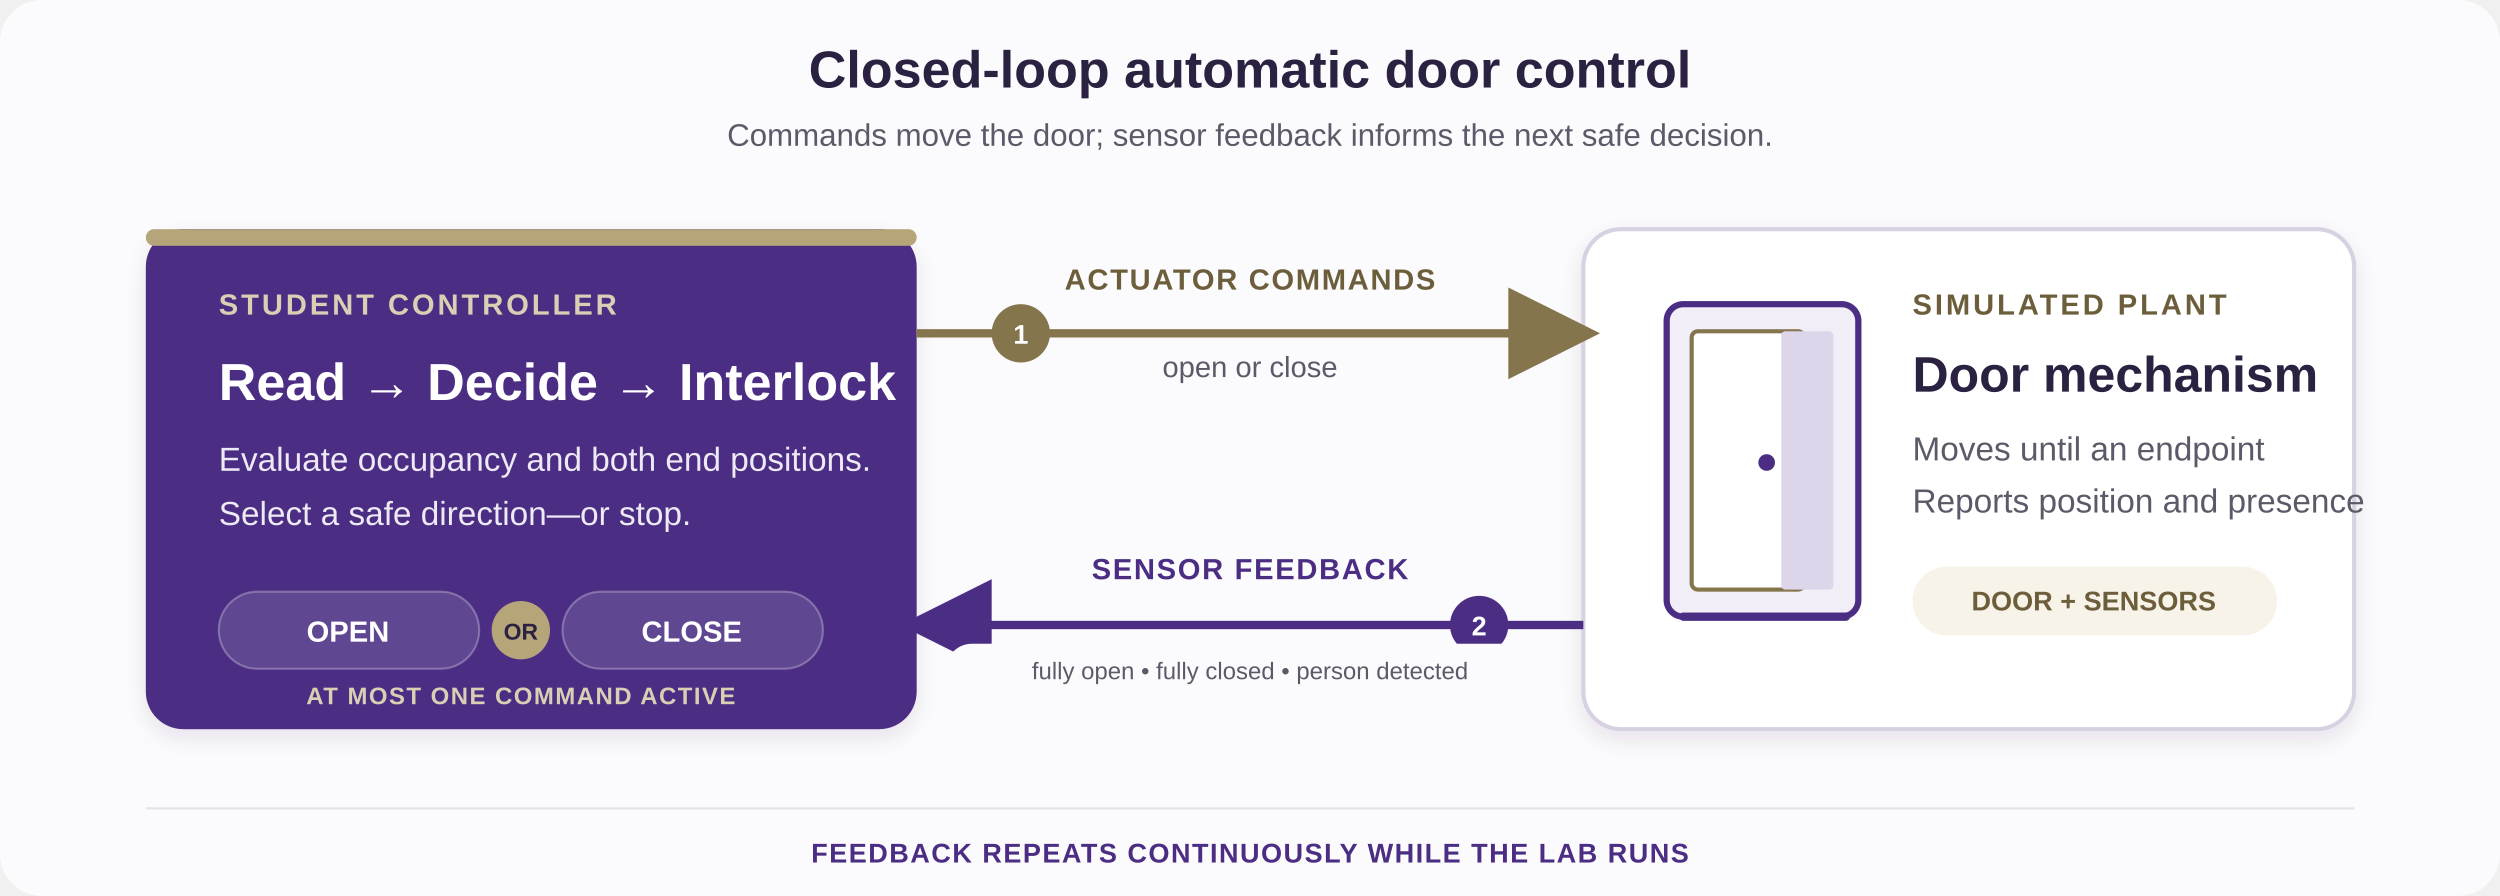
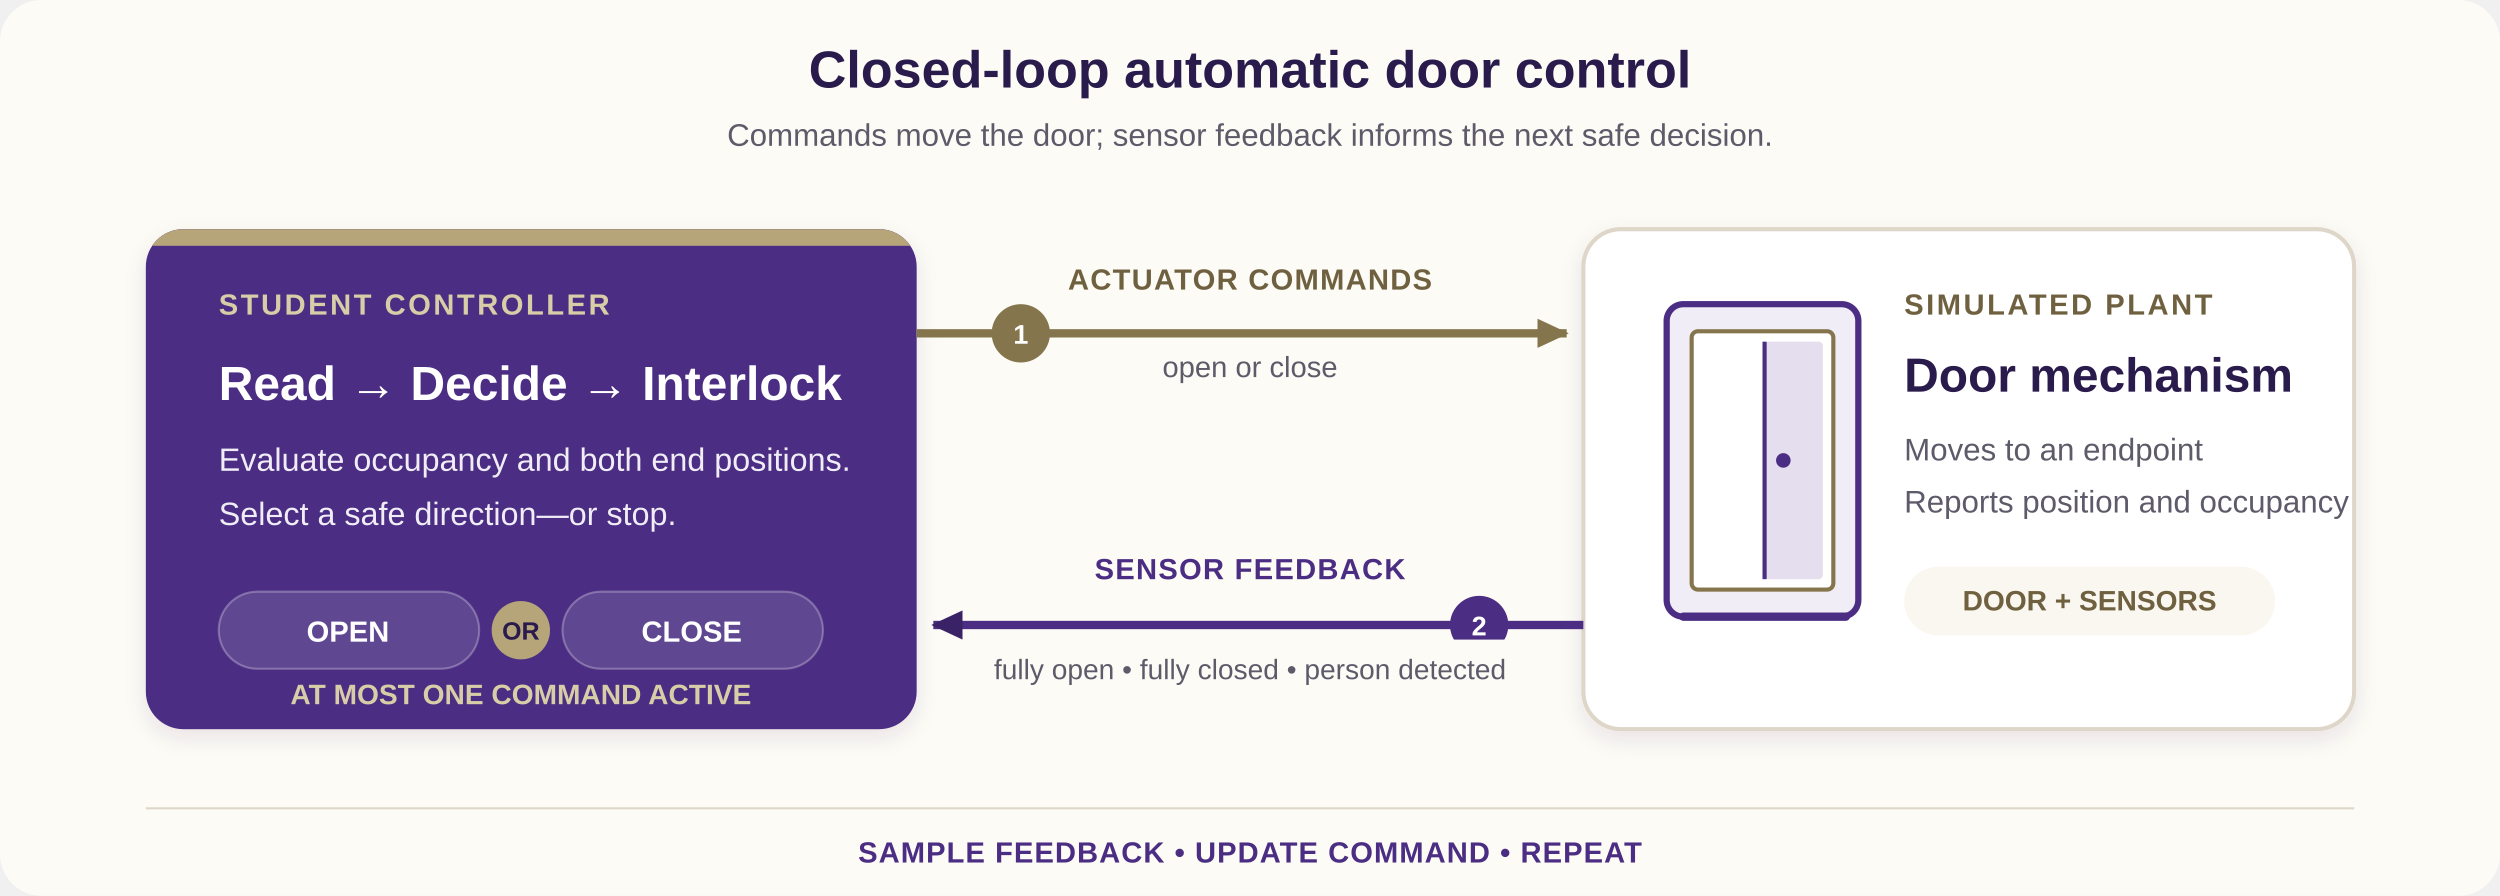
<svg xmlns="http://www.w3.org/2000/svg" width="1200" height="430" viewBox="0 0 1200 430" role="img" aria-labelledby="title desc">
  <defs>
-     <marker id="arrow-gold" markerWidth="11" markerHeight="11" refX="9" refY="5.5" orient="auto" markerUnits="strokeWidth">
-       <path d="M0,0 L11,5.5 L0,11 z" fill="#85754d" />
+     <marker id="arrow-gold" markerWidth="16" markerHeight="16" viewBox="0 0 16 16" refX="14" refY="8" orient="auto" markerUnits="userSpaceOnUse">
+       <path d="M0,1 L15,8 L0,15 z" fill="#85754d" />
    </marker>
-     <marker id="arrow-purple" markerWidth="11" markerHeight="11" refX="9" refY="5.5" orient="auto" markerUnits="strokeWidth">
-       <path d="M0,0 L11,5.5 L0,11 z" fill="#4b2e83" />
+     <marker id="arrow-purple" markerWidth="16" markerHeight="16" viewBox="0 0 16 16" refX="14" refY="8" orient="auto" markerUnits="userSpaceOnUse">
+       <path d="M0,1 L15,8 L0,15 z" fill="#3a2266" />
    </marker>
    <filter id="soft-shadow" x="-10%" y="-10%" width="120%" height="130%">
-       <feDropShadow dx="0" dy="4" stdDeviation="5" flood-color="#2b2140" flood-opacity="0.1" />
+       <feDropShadow dx="0" dy="4" stdDeviation="5" flood-color="#2a1b4d" flood-opacity="0.1" />
    </filter>
+     <clipPath id="controller-clip">
+       <rect x="70" y="110" width="370" height="240" rx="18" />
+     </clipPath>
  </defs>
-   <rect width="1200" height="430" rx="20" fill="#fbfafd" />
-   <text x="600" y="42" text-anchor="middle" font-family="Arial, sans-serif" font-size="25" font-weight="700" fill="#2b2140">Closed-loop automatic door control</text>
-   <text x="600" y="70" text-anchor="middle" font-family="Arial, sans-serif" font-size="15" fill="#5d5968">Commands move the door; sensor feedback informs the next safe decision.</text>
+   <rect width="1200" height="430" rx="20" fill="#fdfbf6" />
+   <text x="600" y="42" text-anchor="middle" font-family="'Avenir Next', Avenir, 'Segoe UI', Arial, sans-serif" font-size="25" font-weight="700" fill="#2a1b4d">Closed-loop automatic door control</text>
+   <text x="600" y="70" text-anchor="middle" font-family="'Avenir Next', Avenir, 'Segoe UI', Arial, sans-serif" font-size="15" fill="#5e5a69">Commands move the door; sensor feedback informs the next safe decision.</text>
  <g filter="url(#soft-shadow)">
    <rect x="70" y="110" width="370" height="240" rx="18" fill="#4b2e83" />
-     <rect x="760" y="110" width="370" height="240" rx="18" fill="#ffffff" stroke="#d7d1e1" stroke-width="2" />
+     <rect x="760" y="110" width="370" height="240" rx="18" fill="#ffffff" stroke="#ded7c9" stroke-width="2" />
  </g>
-   <rect x="70" y="110" width="370" height="8" rx="4" fill="#b7a57a" />
-   <text x="105" y="151" font-family="Arial, sans-serif" font-size="14" font-weight="700" letter-spacing="1.4" fill="#d9cfb4">STUDENT CONTROLLER</text>
-   <text x="105" y="192" font-family="Arial, sans-serif" font-size="25" font-weight="700" fill="#ffffff">Read  →  Decide  →  Interlock</text>
-   <text x="105" y="226" font-family="Arial, sans-serif" font-size="16" fill="#eeeaf5">Evaluate occupancy and both end positions.</text>
-   <text x="105" y="252" font-family="Arial, sans-serif" font-size="16" fill="#eeeaf5">Select a safe direction—or stop.</text>
+   <rect x="70" y="110" width="370" height="8" fill="#b7a57a" clip-path="url(#controller-clip)" />
+   <text x="105" y="151" font-family="'Avenir Next', Avenir, 'Segoe UI', Arial, sans-serif" font-size="14" font-weight="700" letter-spacing="1.2" fill="#d9cda8">STUDENT CONTROLLER</text>
+   <text x="105" y="192" font-family="'Avenir Next', Avenir, 'Segoe UI', Arial, sans-serif" font-size="23" font-weight="700" fill="#ffffff">Read → Decide → Interlock</text>
+   <text x="105" y="226" font-family="'Avenir Next', Avenir, 'Segoe UI', Arial, sans-serif" font-size="15.5" fill="#f1edf7">Evaluate occupancy and both end positions.</text>
+   <text x="105" y="252" font-family="'Avenir Next', Avenir, 'Segoe UI', Arial, sans-serif" font-size="15.5" fill="#f1edf7">Select a safe direction—or stop.</text>
  <rect x="105" y="284" width="125" height="37" rx="18.5" fill="#ffffff" fill-opacity="0.12" stroke="#ffffff" stroke-opacity="0.28" />
-   <text x="167" y="308" text-anchor="middle" font-family="Arial, sans-serif" font-size="14" font-weight="700" fill="#ffffff">OPEN</text>
+   <text x="167" y="308" text-anchor="middle" font-family="'Avenir Next', Avenir, 'Segoe UI', Arial, sans-serif" font-size="14" font-weight="700" fill="#ffffff">OPEN</text>
  <circle cx="250" cy="302.5" r="14" fill="#b7a57a" />
-   <text x="250" y="307" text-anchor="middle" font-family="Arial, sans-serif" font-size="11" font-weight="700" fill="#2b2140">OR</text>
+   <text x="250" y="307" text-anchor="middle" font-family="'Avenir Next', Avenir, 'Segoe UI', Arial, sans-serif" font-size="12" font-weight="700" fill="#2a1b4d">OR</text>
  <rect x="270" y="284" width="125" height="37" rx="18.5" fill="#ffffff" fill-opacity="0.12" stroke="#ffffff" stroke-opacity="0.28" />
-   <text x="332" y="308" text-anchor="middle" font-family="Arial, sans-serif" font-size="14" font-weight="700" fill="#ffffff">CLOSE</text>
-   <text x="250" y="338" text-anchor="middle" font-family="Arial, sans-serif" font-size="11.5" font-weight="700" letter-spacing="0.7" fill="#d9cfb4">AT MOST ONE COMMAND ACTIVE</text>
+   <text x="332" y="308" text-anchor="middle" font-family="'Avenir Next', Avenir, 'Segoe UI', Arial, sans-serif" font-size="14" font-weight="700" fill="#ffffff">CLOSE</text>
+   <text x="250" y="338" text-anchor="middle" font-family="'Avenir Next', Avenir, 'Segoe UI', Arial, sans-serif" font-size="13.5" font-weight="700" fill="#d9cda8">AT MOST ONE COMMAND ACTIVE</text>
  <g transform="translate(800 146)">
-     <rect x="0" y="0" width="92" height="150" rx="8" fill="#f1eef7" stroke="#4b2e83" stroke-width="3" />
-     <rect x="12" y="13" width="54" height="124" rx="3" fill="#ffffff" stroke="#85754d" stroke-width="2" />
-     <rect x="55" y="13" width="25" height="124" rx="2" fill="#ddd5e9" />
-     <circle cx="48" cy="76" r="4" fill="#4b2e83" />
+     <rect x="0" y="0" width="92" height="150" rx="8" fill="#f1edf7" stroke="#4b2e83" stroke-width="3" />
+     <rect x="12" y="13" width="68" height="124" rx="3" fill="#ffffff" stroke="#85754d" stroke-width="2" />
+     <rect x="47" y="18" width="28" height="114" rx="2" fill="#e5deee" />
+     <line x1="47" y1="18" x2="47" y2="132" stroke="#4b2e83" stroke-width="2" />
+     <circle cx="56" cy="75" r="3.5" fill="#4b2e83" />
    <path d="M8 150 H86" stroke="#4b2e83" stroke-width="4" stroke-linecap="round" />
  </g>
-   <text x="918" y="151" font-family="Arial, sans-serif" font-size="14" font-weight="700" letter-spacing="1.4" fill="#6c5e3b">SIMULATED PLANT</text>
-   <text x="918" y="188" font-family="Arial, sans-serif" font-size="24" font-weight="700" fill="#2b2140">Door mechanism</text>
-   <text x="918" y="221" font-family="Arial, sans-serif" font-size="16" fill="#5d5968">Moves until an endpoint</text>
-   <text x="918" y="246" font-family="Arial, sans-serif" font-size="16" fill="#5d5968">Reports position and presence</text>
-   <rect x="918" y="272" width="175" height="33" rx="16.5" fill="#f7f3e8" />
-   <text x="1005" y="293" text-anchor="middle" font-family="Arial, sans-serif" font-size="13" font-weight="700" fill="#6c5e3b">DOOR + SENSORS</text>
-   <path d="M440 160 H760" fill="none" stroke="#85754d" stroke-width="4" marker-end="url(#arrow-gold)" />
+   <text x="914" y="151" font-family="'Avenir Next', Avenir, 'Segoe UI', Arial, sans-serif" font-size="14" font-weight="700" letter-spacing="1.2" fill="#6f6140">SIMULATED PLANT</text>
+   <text x="914" y="188" font-family="'Avenir Next', Avenir, 'Segoe UI', Arial, sans-serif" font-size="23" font-weight="700" fill="#2a1b4d">Door mechanism</text>
+   <text x="914" y="221" font-family="'Avenir Next', Avenir, 'Segoe UI', Arial, sans-serif" font-size="15" fill="#5e5a69">Moves to an endpoint</text>
+   <text x="914" y="246" font-family="'Avenir Next', Avenir, 'Segoe UI', Arial, sans-serif" font-size="15" fill="#5e5a69">Reports position and occupancy</text>
+   <rect x="914" y="272" width="178" height="33" rx="16.5" fill="#faf7f0" />
+   <text x="1003" y="293" text-anchor="middle" font-family="'Avenir Next', Avenir, 'Segoe UI', Arial, sans-serif" font-size="13.5" font-weight="700" fill="#6f6140">DOOR + SENSORS</text>
+   <path d="M440 160 H752" fill="none" stroke="#85754d" stroke-width="4" marker-end="url(#arrow-gold)" />
  <circle cx="490" cy="160" r="14" fill="#85754d" />
-   <text x="490" y="165" text-anchor="middle" font-family="Arial, sans-serif" font-size="13" font-weight="700" fill="#ffffff">1</text>
-   <text x="600" y="139" text-anchor="middle" font-family="Arial, sans-serif" font-size="14" font-weight="700" letter-spacing="0.8" fill="#6c5e3b">ACTUATOR COMMANDS</text>
-   <text x="600" y="181" text-anchor="middle" font-family="Arial, sans-serif" font-size="14" fill="#5d5968">open  or  close</text>
-   <path d="M760 300 H440" fill="none" stroke="#4b2e83" stroke-width="4" marker-end="url(#arrow-purple)" />
+   <text x="490" y="165" text-anchor="middle" font-family="'Avenir Next', Avenir, 'Segoe UI', Arial, sans-serif" font-size="13" font-weight="700" fill="#ffffff">1</text>
+   <text x="600" y="139" text-anchor="middle" font-family="'Avenir Next', Avenir, 'Segoe UI', Arial, sans-serif" font-size="14" font-weight="700" letter-spacing="0.6" fill="#6f6140">ACTUATOR COMMANDS</text>
+   <text x="600" y="181" text-anchor="middle" font-family="'Avenir Next', Avenir, 'Segoe UI', Arial, sans-serif" font-size="14" fill="#5e5a69">open or close</text>
+   <path d="M760 300 H448" fill="none" stroke="#4b2e83" stroke-width="4" marker-end="url(#arrow-purple)" />
  <circle cx="710" cy="300" r="14" fill="#4b2e83" />
-   <text x="710" y="305" text-anchor="middle" font-family="Arial, sans-serif" font-size="13" font-weight="700" fill="#ffffff">2</text>
-   <text x="600" y="278" text-anchor="middle" font-family="Arial, sans-serif" font-size="14" font-weight="700" letter-spacing="0.8" fill="#4b2e83">SENSOR FEEDBACK</text>
-   <rect x="454" y="309" width="292" height="25" rx="12.5" fill="#fbfafd" />
-   <text x="600" y="326" text-anchor="middle" font-family="Arial, sans-serif" font-size="11.5" fill="#5d5968">fully open  •  fully closed  •  person detected</text>
-   <line x1="70" y1="388" x2="1130" y2="388" stroke="#e4e0e9" stroke-width="1" />
-   <text x="600" y="414" text-anchor="middle" font-family="Arial, sans-serif" font-size="13" font-weight="700" letter-spacing="0.7" fill="#4b2e83">FEEDBACK REPEATS CONTINUOUSLY WHILE THE LAB RUNS</text>
+   <text x="710" y="305" text-anchor="middle" font-family="'Avenir Next', Avenir, 'Segoe UI', Arial, sans-serif" font-size="13" font-weight="700" fill="#ffffff">2</text>
+   <text x="600" y="278" text-anchor="middle" font-family="'Avenir Next', Avenir, 'Segoe UI', Arial, sans-serif" font-size="14" font-weight="700" letter-spacing="0.6" fill="#4b2e83">SENSOR FEEDBACK</text>
+   <rect x="454" y="307" width="292" height="29" rx="14.5" fill="#fdfbf6" />
+   <text x="600" y="326" text-anchor="middle" font-family="'Avenir Next', Avenir, 'Segoe UI', Arial, sans-serif" font-size="13.5" fill="#5e5a69">fully open • fully closed • person detected</text>
+   <line x1="70" y1="388" x2="1130" y2="388" stroke="#ded7c9" stroke-width="1" />
+   <text x="600" y="414" text-anchor="middle" font-family="'Avenir Next', Avenir, 'Segoe UI', Arial, sans-serif" font-size="14" font-weight="700" letter-spacing="0.5" fill="#4b2e83">SAMPLE FEEDBACK • UPDATE COMMAND • REPEAT</text>
</svg>
